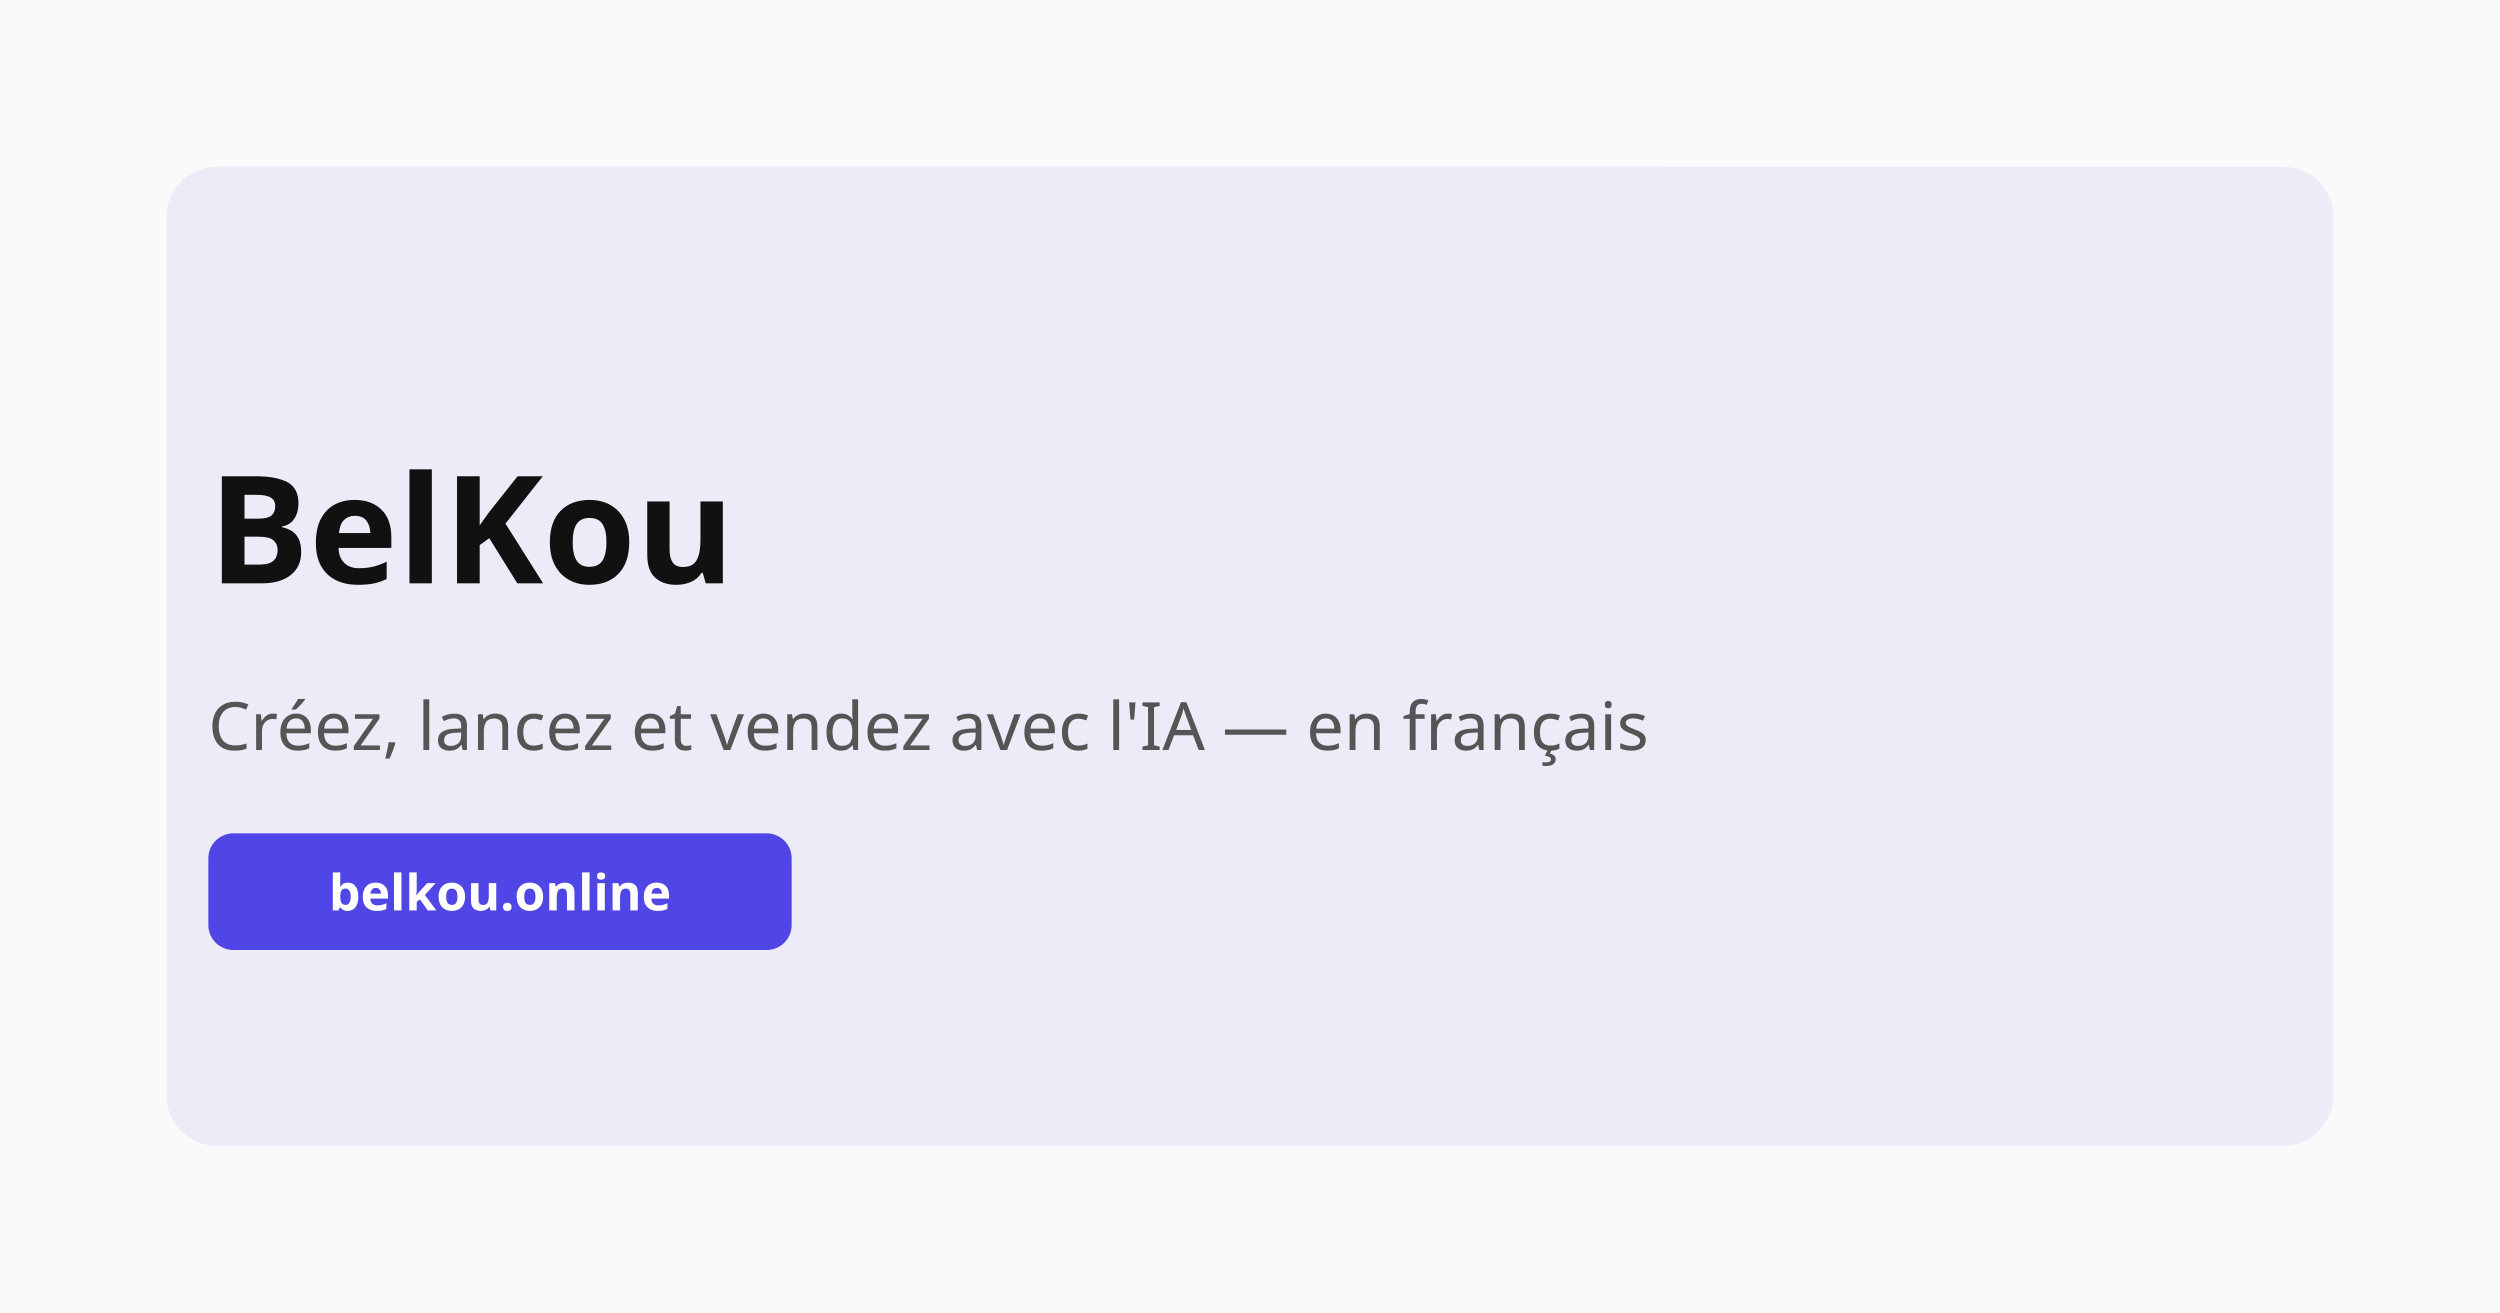
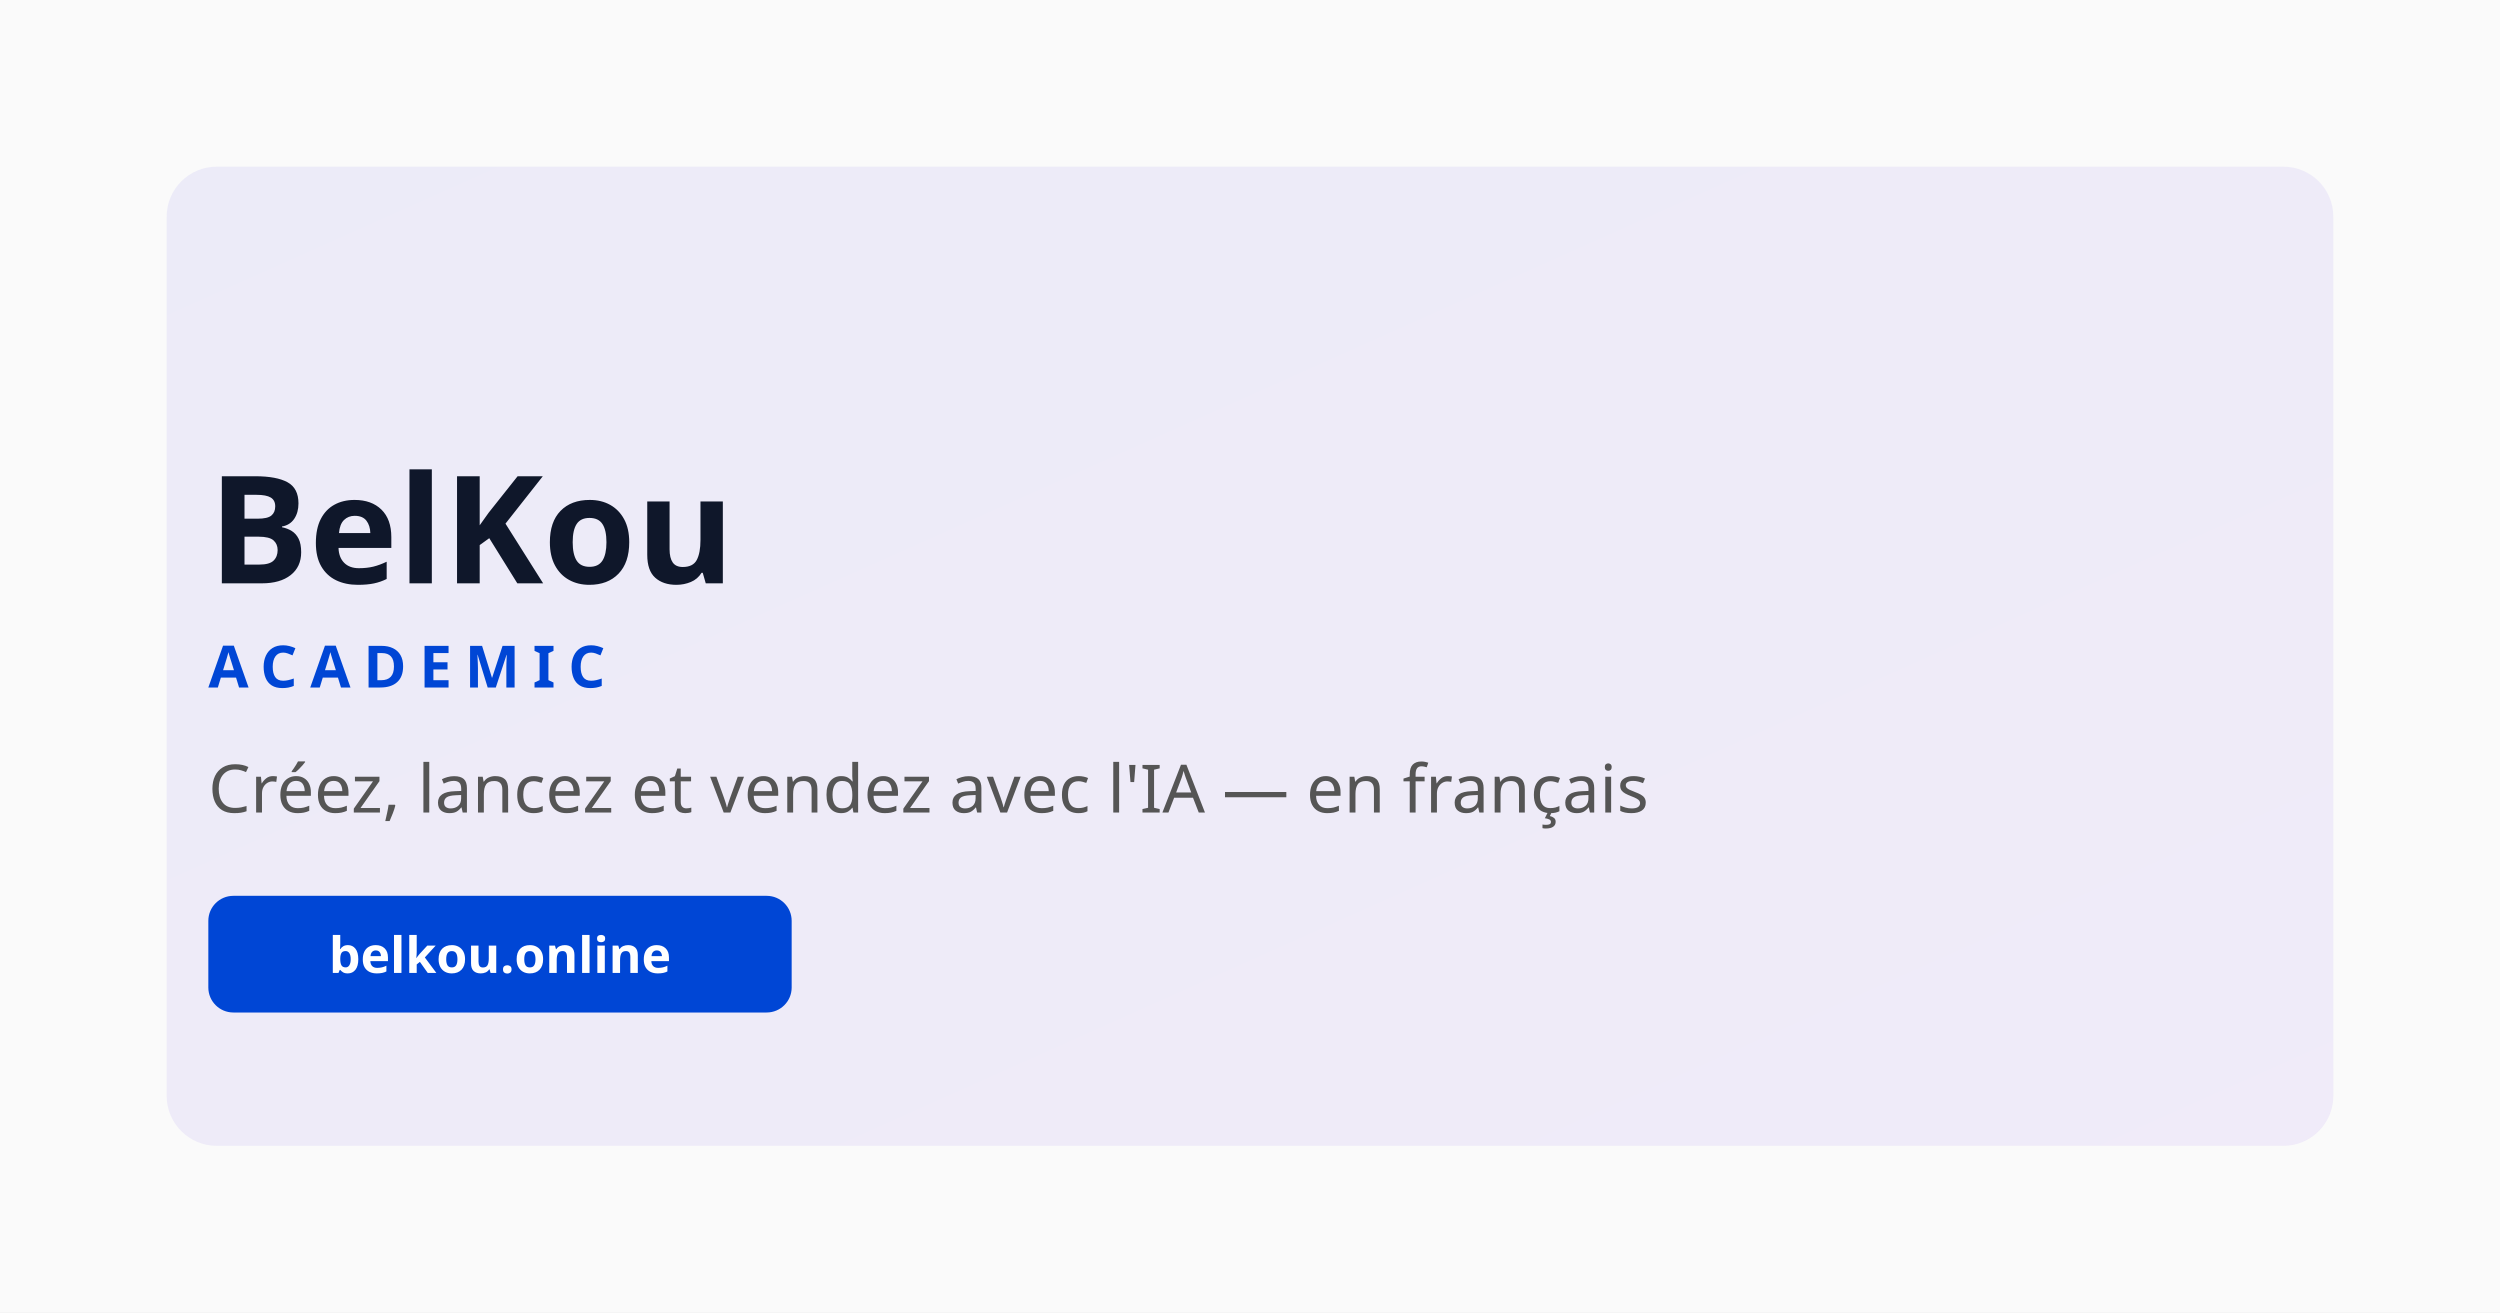
<svg xmlns="http://www.w3.org/2000/svg" width="1200" height="630" viewBox="0 0 1200 630">
  <defs>
    <linearGradient id="g" x1="0%" y1="0%" x2="100%" y2="100%">
      <stop offset="0%" stop-color="#4f46e5" />
      <stop offset="100%" stop-color="#7c3aed" />
    </linearGradient>
  </defs>
  <rect width="1200" height="630" fill="#fafafa" />
  <rect x="80" y="80" width="1040" height="470" rx="24" fill="url(#g)" opacity="0.08" />
-   <text x="100" y="280" font-family="system-ui,sans-serif" font-size="72" font-weight="700" fill="#111">BelKou</text>
-   <text x="100" y="360" font-family="system-ui,sans-serif" font-size="32" fill="#555">Créez, lancez et vendez avec l'IA — en français</text>
-   <rect x="100" y="400" width="280" height="56" rx="12" fill="#4f46e5" />
-   <text x="240" y="437" text-anchor="middle" font-family="system-ui,sans-serif" font-size="24" font-weight="600" fill="#fff">belkou.online</text>
+   <text x="100" y="280" font-family="system-ui,sans-serif" font-size="72" font-weight="700" fill="#0f172a">BelKou</text>
+   <text x="100" y="330" font-family="system-ui,sans-serif" font-size="28" font-weight="600" letter-spacing="0.22em" fill="#0046d5">ACADEMIC</text>
+   <text x="100" y="390" font-family="system-ui,sans-serif" font-size="32" fill="#555">Créez, lancez et vendez avec l'IA — en français</text>
+   <rect x="100" y="430" width="280" height="56" rx="12" fill="#0046d5" />
+   <text x="240" y="467" text-anchor="middle" font-family="system-ui,sans-serif" font-size="24" font-weight="600" fill="#fff">belkou.online</text>
</svg>
